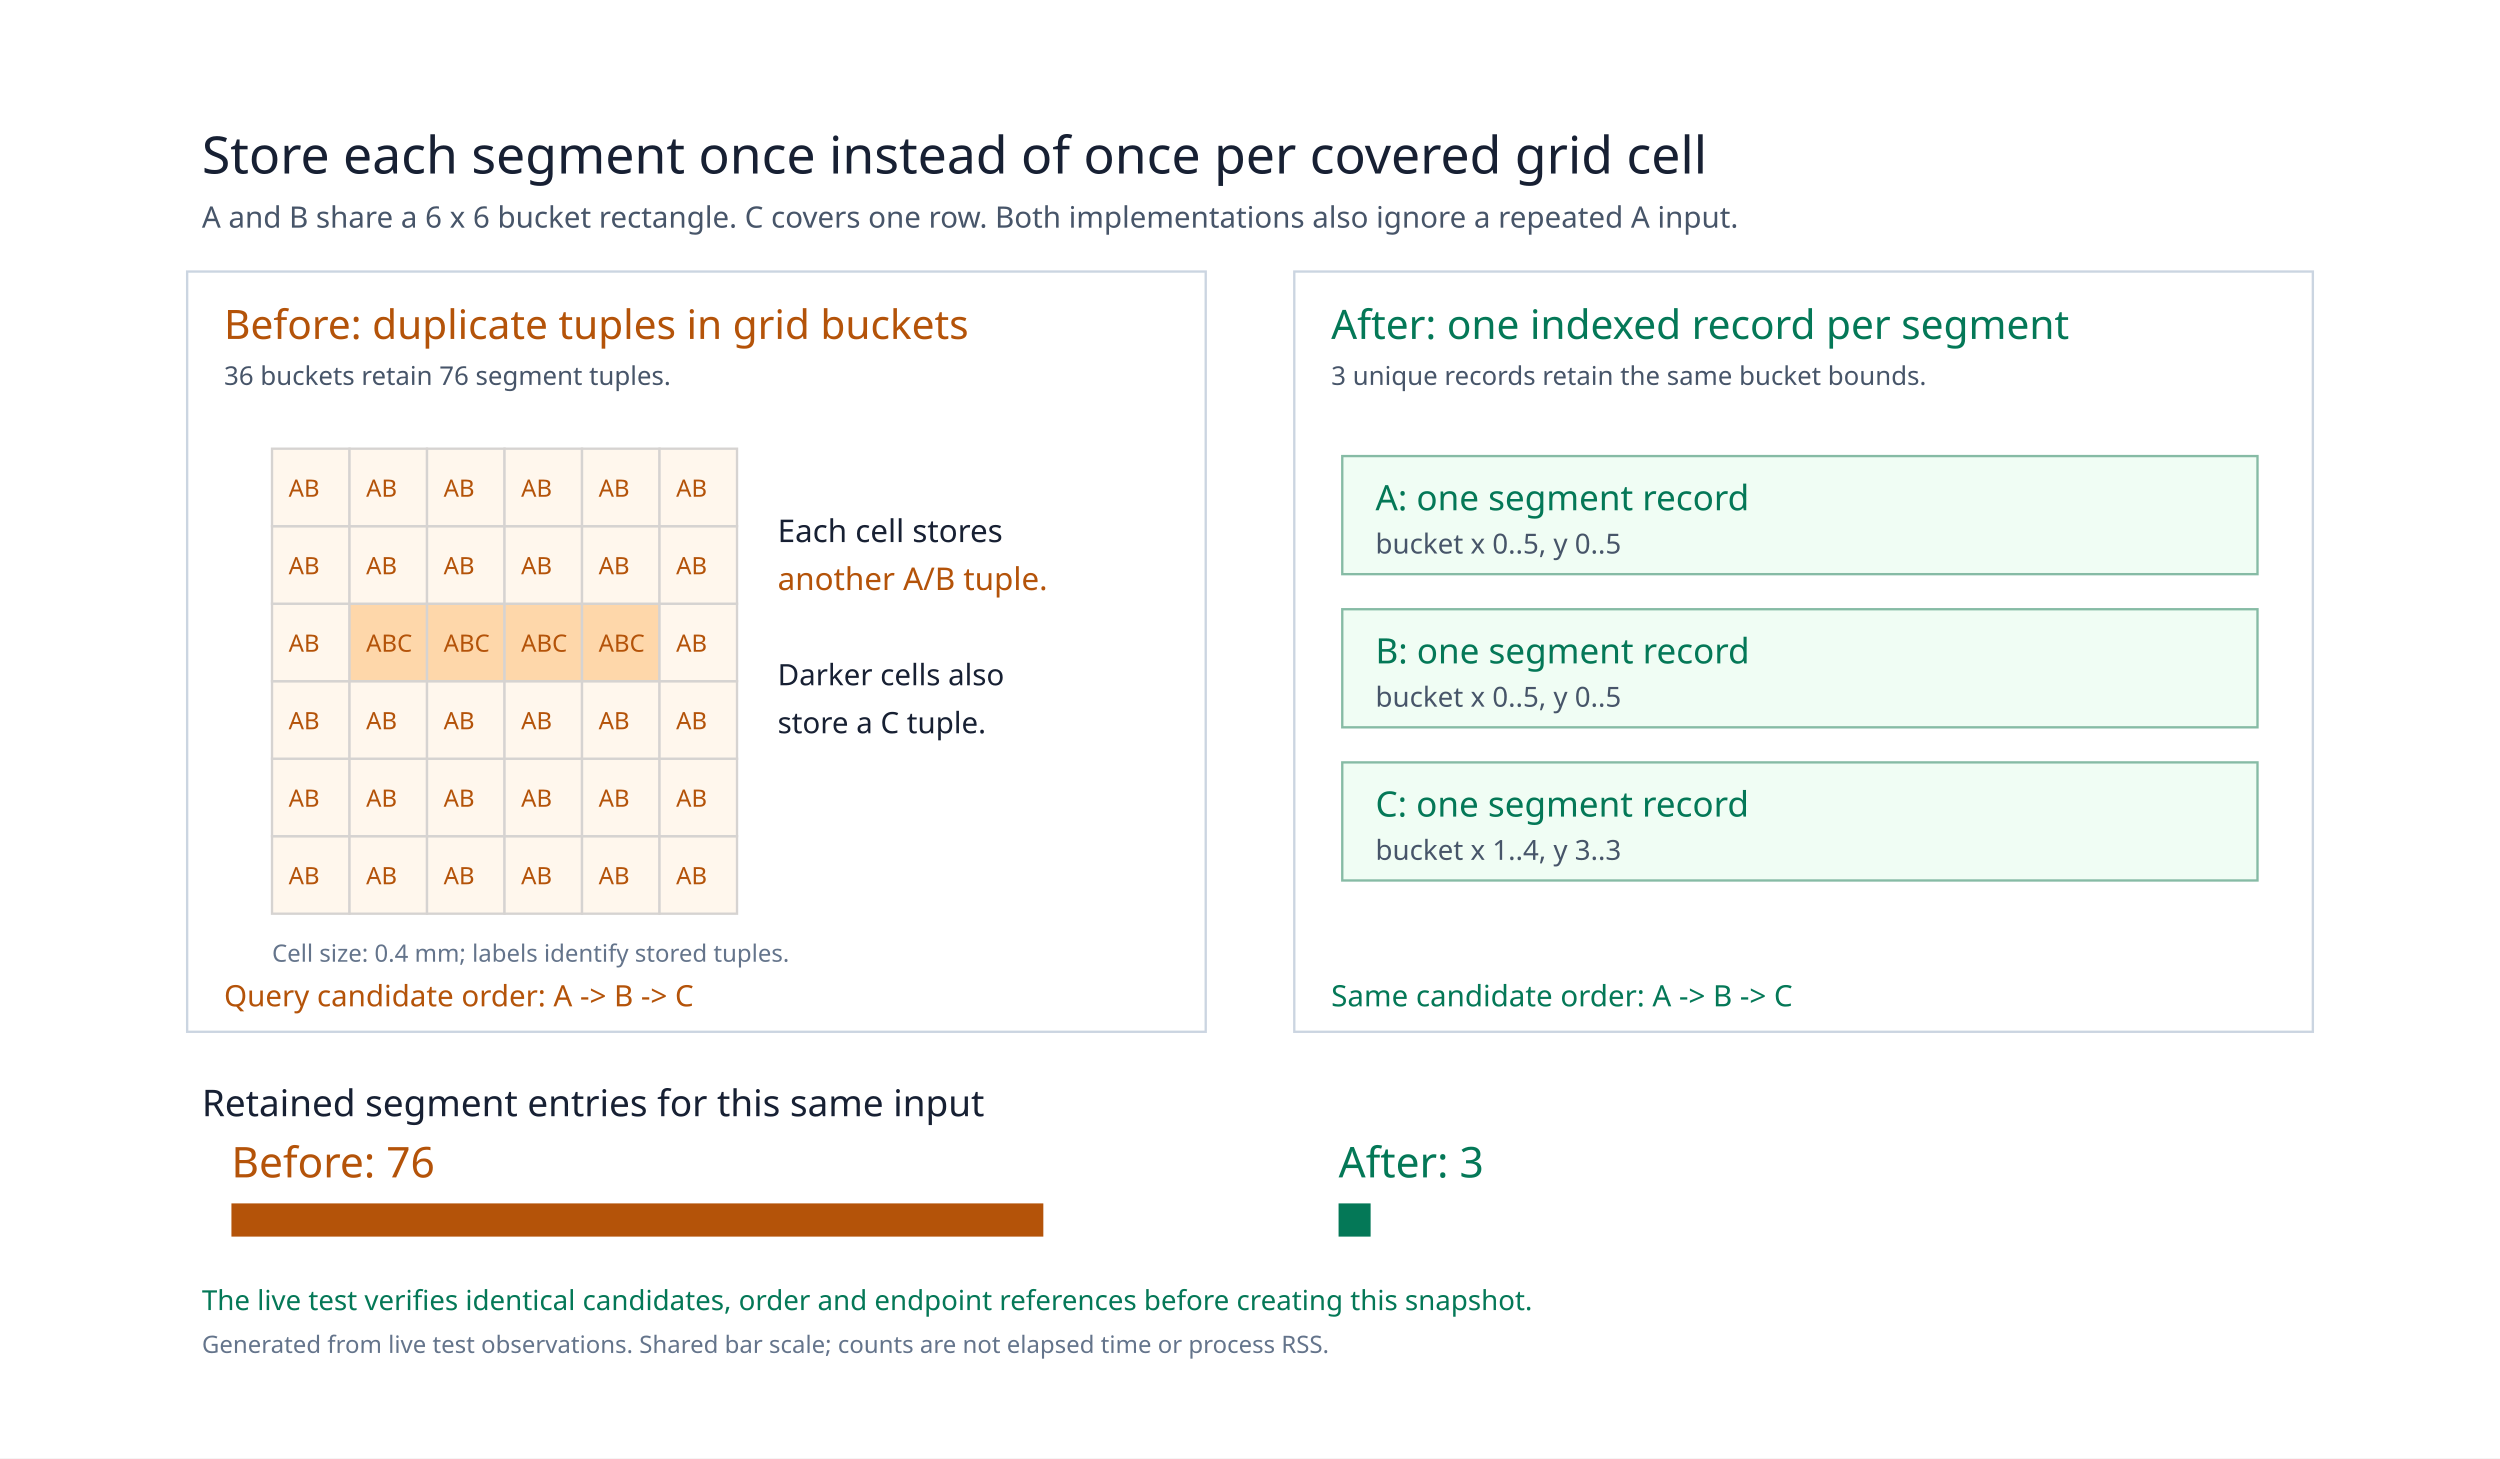
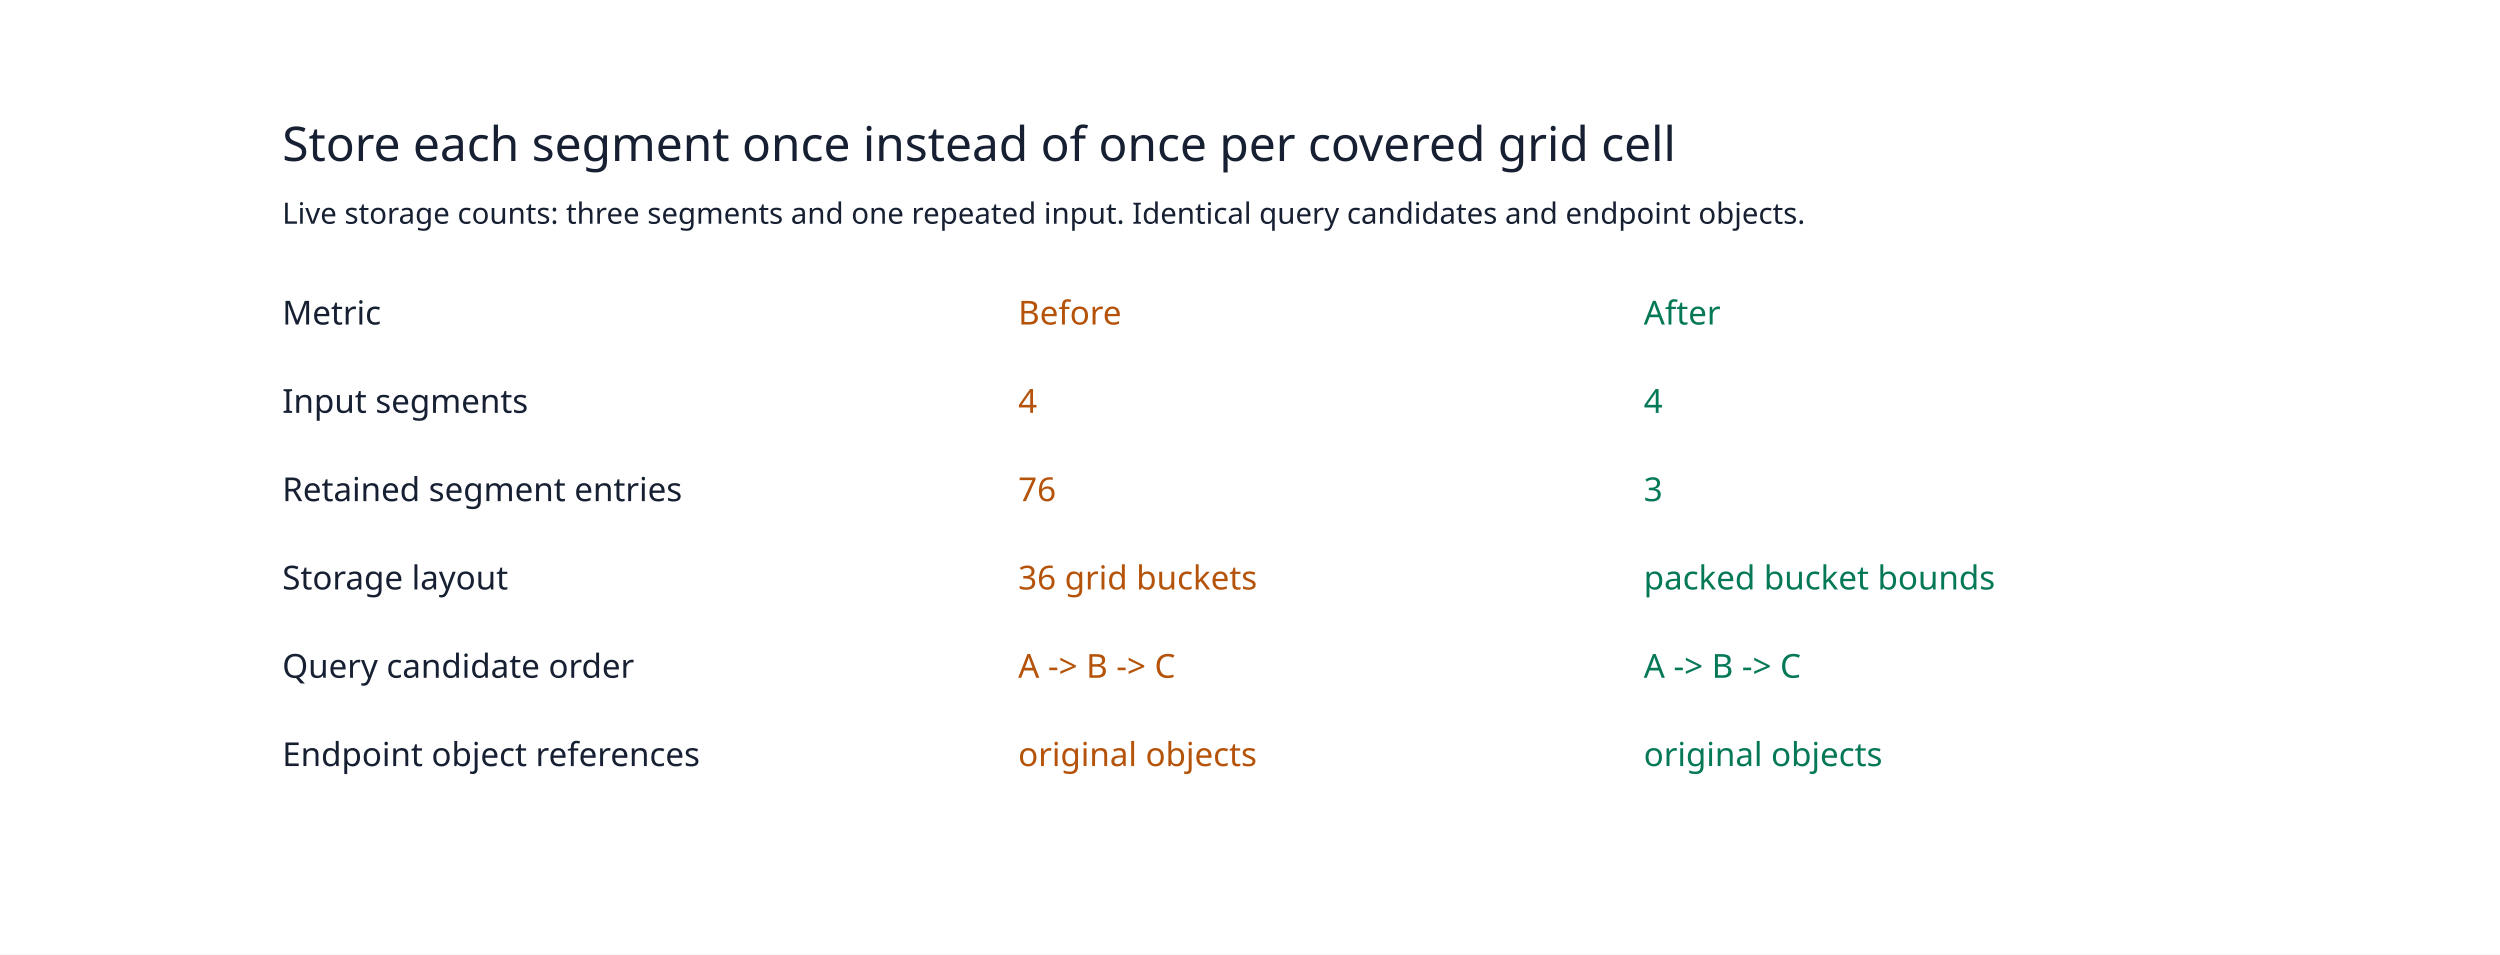
- <svg xmlns="http://www.w3.org/2000/svg" width="1200" height="700" viewBox="0 0 1200 700">
+ <svg xmlns="http://www.w3.org/2000/svg" width="1100" height="420" viewBox="0 0 1100 420">
  <rect width="100%" height="100%" fill="white" />
  <g>
-     <rect data-type="rect" data-label="" data-x="600" data-y="350" x="68.571" y="40" width="1062.857" height="620" fill="transparent" stroke="none" stroke-width="1.129" />
+     <rect data-type="rect" data-label="" data-x="550" data-y="210" x="104.762" y="40" width="890.476" height="340" fill="transparent" stroke="none" stroke-width="1.235" />
  </g>
-   <g>
-     <rect data-type="rect" data-label="" data-x="300" data-y="308" x="89.829" y="130.343" width="488.914" height="364.914" fill="transparent" stroke="#cbd5e1" stroke-width="1.129" />
-   </g>
-   <g>
-     <rect data-type="rect" data-label="" data-x="91" data-y="429" x="130.571" y="401.371" width="37.2" height="37.2" fill="#fff7ed" stroke="#d6d3d1" stroke-width="1.129" />
-   </g>
-   <g>
-     <rect data-type="rect" data-label="" data-x="91" data-y="387" x="130.571" y="364.171" width="37.2" height="37.2" fill="#fff7ed" stroke="#d6d3d1" stroke-width="1.129" />
-   </g>
-   <g>
-     <rect data-type="rect" data-label="" data-x="91" data-y="345" x="130.571" y="326.971" width="37.2" height="37.2" fill="#fff7ed" stroke="#d6d3d1" stroke-width="1.129" />
-   </g>
-   <g>
-     <rect data-type="rect" data-label="" data-x="91" data-y="303" x="130.571" y="289.771" width="37.2" height="37.2" fill="#fff7ed" stroke="#d6d3d1" stroke-width="1.129" />
-   </g>
-   <g>
-     <rect data-type="rect" data-label="" data-x="91" data-y="261" x="130.571" y="252.571" width="37.2" height="37.2" fill="#fff7ed" stroke="#d6d3d1" stroke-width="1.129" />
-   </g>
-   <g>
-     <rect data-type="rect" data-label="" data-x="91" data-y="219" x="130.571" y="215.371" width="37.2" height="37.2" fill="#fff7ed" stroke="#d6d3d1" stroke-width="1.129" />
-   </g>
-   <g>
-     <rect data-type="rect" data-label="" data-x="133" data-y="429" x="167.771" y="401.371" width="37.2" height="37.2" fill="#fff7ed" stroke="#d6d3d1" stroke-width="1.129" />
-   </g>
-   <g>
-     <rect data-type="rect" data-label="" data-x="133" data-y="387" x="167.771" y="364.171" width="37.2" height="37.2" fill="#fff7ed" stroke="#d6d3d1" stroke-width="1.129" />
-   </g>
-   <g>
-     <rect data-type="rect" data-label="" data-x="133" data-y="345" x="167.771" y="326.971" width="37.2" height="37.2" fill="#fff7ed" stroke="#d6d3d1" stroke-width="1.129" />
-   </g>
-   <g>
-     <rect data-type="rect" data-label="" data-x="133" data-y="303" x="167.771" y="289.771" width="37.2" height="37.2" fill="#fed7aa" stroke="#d6d3d1" stroke-width="1.129" />
-   </g>
-   <g>
-     <rect data-type="rect" data-label="" data-x="133" data-y="261" x="167.771" y="252.571" width="37.2" height="37.2" fill="#fff7ed" stroke="#d6d3d1" stroke-width="1.129" />
-   </g>
-   <g>
-     <rect data-type="rect" data-label="" data-x="133" data-y="219" x="167.771" y="215.371" width="37.2" height="37.2" fill="#fff7ed" stroke="#d6d3d1" stroke-width="1.129" />
-   </g>
-   <g>
-     <rect data-type="rect" data-label="" data-x="175" data-y="429" x="204.971" y="401.371" width="37.2" height="37.2" fill="#fff7ed" stroke="#d6d3d1" stroke-width="1.129" />
-   </g>
-   <g>
-     <rect data-type="rect" data-label="" data-x="175" data-y="387" x="204.971" y="364.171" width="37.2" height="37.2" fill="#fff7ed" stroke="#d6d3d1" stroke-width="1.129" />
-   </g>
-   <g>
-     <rect data-type="rect" data-label="" data-x="175" data-y="345" x="204.971" y="326.971" width="37.2" height="37.2" fill="#fff7ed" stroke="#d6d3d1" stroke-width="1.129" />
-   </g>
-   <g>
-     <rect data-type="rect" data-label="" data-x="175" data-y="303" x="204.971" y="289.771" width="37.2" height="37.2" fill="#fed7aa" stroke="#d6d3d1" stroke-width="1.129" />
-   </g>
-   <g>
-     <rect data-type="rect" data-label="" data-x="175" data-y="261" x="204.971" y="252.571" width="37.2" height="37.2" fill="#fff7ed" stroke="#d6d3d1" stroke-width="1.129" />
-   </g>
-   <g>
-     <rect data-type="rect" data-label="" data-x="175" data-y="219" x="204.971" y="215.371" width="37.2" height="37.2" fill="#fff7ed" stroke="#d6d3d1" stroke-width="1.129" />
-   </g>
-   <g>
-     <rect data-type="rect" data-label="" data-x="217" data-y="429" x="242.171" y="401.371" width="37.2" height="37.2" fill="#fff7ed" stroke="#d6d3d1" stroke-width="1.129" />
-   </g>
-   <g>
-     <rect data-type="rect" data-label="" data-x="217" data-y="387" x="242.171" y="364.171" width="37.2" height="37.2" fill="#fff7ed" stroke="#d6d3d1" stroke-width="1.129" />
-   </g>
-   <g>
-     <rect data-type="rect" data-label="" data-x="217" data-y="345" x="242.171" y="326.971" width="37.2" height="37.2" fill="#fff7ed" stroke="#d6d3d1" stroke-width="1.129" />
-   </g>
-   <g>
-     <rect data-type="rect" data-label="" data-x="217" data-y="303" x="242.171" y="289.771" width="37.2" height="37.2" fill="#fed7aa" stroke="#d6d3d1" stroke-width="1.129" />
-   </g>
-   <g>
-     <rect data-type="rect" data-label="" data-x="217" data-y="261" x="242.171" y="252.571" width="37.2" height="37.2" fill="#fff7ed" stroke="#d6d3d1" stroke-width="1.129" />
-   </g>
-   <g>
-     <rect data-type="rect" data-label="" data-x="217" data-y="219" x="242.171" y="215.371" width="37.2" height="37.2" fill="#fff7ed" stroke="#d6d3d1" stroke-width="1.129" />
-   </g>
-   <g>
-     <rect data-type="rect" data-label="" data-x="259" data-y="429" x="279.371" y="401.371" width="37.2" height="37.2" fill="#fff7ed" stroke="#d6d3d1" stroke-width="1.129" />
-   </g>
-   <g>
-     <rect data-type="rect" data-label="" data-x="259" data-y="387" x="279.371" y="364.171" width="37.2" height="37.2" fill="#fff7ed" stroke="#d6d3d1" stroke-width="1.129" />
-   </g>
-   <g>
-     <rect data-type="rect" data-label="" data-x="259" data-y="345" x="279.371" y="326.971" width="37.2" height="37.2" fill="#fff7ed" stroke="#d6d3d1" stroke-width="1.129" />
-   </g>
-   <g>
-     <rect data-type="rect" data-label="" data-x="259" data-y="303" x="279.371" y="289.771" width="37.2" height="37.2" fill="#fed7aa" stroke="#d6d3d1" stroke-width="1.129" />
-   </g>
-   <g>
-     <rect data-type="rect" data-label="" data-x="259" data-y="261" x="279.371" y="252.571" width="37.2" height="37.2" fill="#fff7ed" stroke="#d6d3d1" stroke-width="1.129" />
-   </g>
-   <g>
-     <rect data-type="rect" data-label="" data-x="259" data-y="219" x="279.371" y="215.371" width="37.2" height="37.2" fill="#fff7ed" stroke="#d6d3d1" stroke-width="1.129" />
-   </g>
-   <g>
-     <rect data-type="rect" data-label="" data-x="301" data-y="429" x="316.571" y="401.371" width="37.2" height="37.2" fill="#fff7ed" stroke="#d6d3d1" stroke-width="1.129" />
-   </g>
-   <g>
-     <rect data-type="rect" data-label="" data-x="301" data-y="387" x="316.571" y="364.171" width="37.2" height="37.2" fill="#fff7ed" stroke="#d6d3d1" stroke-width="1.129" />
-   </g>
-   <g>
-     <rect data-type="rect" data-label="" data-x="301" data-y="345" x="316.571" y="326.971" width="37.2" height="37.2" fill="#fff7ed" stroke="#d6d3d1" stroke-width="1.129" />
-   </g>
-   <g>
-     <rect data-type="rect" data-label="" data-x="301" data-y="303" x="316.571" y="289.771" width="37.2" height="37.2" fill="#fff7ed" stroke="#d6d3d1" stroke-width="1.129" />
-   </g>
-   <g>
-     <rect data-type="rect" data-label="" data-x="301" data-y="261" x="316.571" y="252.571" width="37.2" height="37.2" fill="#fff7ed" stroke="#d6d3d1" stroke-width="1.129" />
-   </g>
-   <g>
-     <rect data-type="rect" data-label="" data-x="301" data-y="219" x="316.571" y="215.371" width="37.2" height="37.2" fill="#fff7ed" stroke="#d6d3d1" stroke-width="1.129" />
-   </g>
-   <g>
-     <rect data-type="rect" data-label="" data-x="900" data-y="308" x="621.257" y="130.343" width="488.914" height="364.914" fill="transparent" stroke="#cbd5e1" stroke-width="1.129" />
-   </g>
-   <g>
-     <rect data-type="rect" data-label="" data-x="898" data-y="234" x="644.286" y="218.914" width="439.314" height="56.686" fill="#f0fdf4" stroke="#86bba5" stroke-width="1.129" />
-   </g>
-   <g>
-     <rect data-type="rect" data-label="" data-x="898" data-y="317" x="644.286" y="292.429" width="439.314" height="56.686" fill="#f0fdf4" stroke="#86bba5" stroke-width="1.129" />
-   </g>
-   <g>
-     <rect data-type="rect" data-label="" data-x="898" data-y="400" x="644.286" y="365.943" width="439.314" height="56.686" fill="#f0fdf4" stroke="#86bba5" stroke-width="1.129" />
-   </g>
-   <g>
-     <rect data-type="rect" data-label="" data-x="268" data-y="616" x="111.086" y="577.629" width="389.714" height="15.943" fill="#b45309" stroke="none" stroke-width="1.129" />
-   </g>
-   <g>
-     <rect data-type="rect" data-label="" data-x="656.6842105263158" data-y="616" x="642.514" y="577.629" width="15.383" height="15.943" fill="#047857" stroke="none" stroke-width="1.129" />
-   </g>
-   <text data-type="text" data-label="Store each segment once instead of once per covered grid cell" data-x="32" data-y="38" x="96.914" y="73.657" fill="#172033" font-size="24.8" font-family="sans-serif" text-anchor="start" dominant-baseline="central">Store each segment once instead of once per covered grid cell</text>
-   <text data-type="text" data-label="A and B share a 6 x 6 bucket rectangle. C covers one row. Both implementations also ignore a repeated A input." data-x="32" data-y="72" x="96.914" y="103.771" fill="#475569" font-size="14.171" font-family="sans-serif" text-anchor="start" dominant-baseline="central">A and B share a 6 x 6 bucket rectangle. C covers one row. Both implementations also ignore a repeated A input.</text>
-   <text data-type="text" data-label="Before: duplicate tuples in grid buckets" data-x="44" data-y="130" x="107.543" y="155.143" fill="#b45309" font-size="19.486" font-family="sans-serif" text-anchor="start" dominant-baseline="central">Before: duplicate tuples in grid buckets</text>
-   <text data-type="text" data-label="36 buckets retain 76 segment tuples." data-x="44" data-y="158" x="107.543" y="179.943" fill="#475569" font-size="12.4" font-family="sans-serif" text-anchor="start" dominant-baseline="central">36 buckets retain 76 segment tuples.</text>
-   <text data-type="text" data-label="AB" data-x="79" data-y="429" x="138.543" y="419.971" fill="#b45309" font-size="11.514" font-family="sans-serif" text-anchor="start" dominant-baseline="central">AB</text>
-   <text data-type="text" data-label="AB" data-x="79" data-y="387" x="138.543" y="382.771" fill="#b45309" font-size="11.514" font-family="sans-serif" text-anchor="start" dominant-baseline="central">AB</text>
-   <text data-type="text" data-label="AB" data-x="79" data-y="345" x="138.543" y="345.571" fill="#b45309" font-size="11.514" font-family="sans-serif" text-anchor="start" dominant-baseline="central">AB</text>
-   <text data-type="text" data-label="AB" data-x="79" data-y="303" x="138.543" y="308.371" fill="#b45309" font-size="11.514" font-family="sans-serif" text-anchor="start" dominant-baseline="central">AB</text>
-   <text data-type="text" data-label="AB" data-x="79" data-y="261" x="138.543" y="271.171" fill="#b45309" font-size="11.514" font-family="sans-serif" text-anchor="start" dominant-baseline="central">AB</text>
-   <text data-type="text" data-label="AB" data-x="79" data-y="219" x="138.543" y="233.971" fill="#b45309" font-size="11.514" font-family="sans-serif" text-anchor="start" dominant-baseline="central">AB</text>
-   <text data-type="text" data-label="AB" data-x="121" data-y="429" x="175.743" y="419.971" fill="#b45309" font-size="11.514" font-family="sans-serif" text-anchor="start" dominant-baseline="central">AB</text>
-   <text data-type="text" data-label="AB" data-x="121" data-y="387" x="175.743" y="382.771" fill="#b45309" font-size="11.514" font-family="sans-serif" text-anchor="start" dominant-baseline="central">AB</text>
-   <text data-type="text" data-label="AB" data-x="121" data-y="345" x="175.743" y="345.571" fill="#b45309" font-size="11.514" font-family="sans-serif" text-anchor="start" dominant-baseline="central">AB</text>
-   <text data-type="text" data-label="ABC" data-x="121" data-y="303" x="175.743" y="308.371" fill="#b45309" font-size="11.514" font-family="sans-serif" text-anchor="start" dominant-baseline="central">ABC</text>
-   <text data-type="text" data-label="AB" data-x="121" data-y="261" x="175.743" y="271.171" fill="#b45309" font-size="11.514" font-family="sans-serif" text-anchor="start" dominant-baseline="central">AB</text>
-   <text data-type="text" data-label="AB" data-x="121" data-y="219" x="175.743" y="233.971" fill="#b45309" font-size="11.514" font-family="sans-serif" text-anchor="start" dominant-baseline="central">AB</text>
-   <text data-type="text" data-label="AB" data-x="163" data-y="429" x="212.943" y="419.971" fill="#b45309" font-size="11.514" font-family="sans-serif" text-anchor="start" dominant-baseline="central">AB</text>
-   <text data-type="text" data-label="AB" data-x="163" data-y="387" x="212.943" y="382.771" fill="#b45309" font-size="11.514" font-family="sans-serif" text-anchor="start" dominant-baseline="central">AB</text>
-   <text data-type="text" data-label="AB" data-x="163" data-y="345" x="212.943" y="345.571" fill="#b45309" font-size="11.514" font-family="sans-serif" text-anchor="start" dominant-baseline="central">AB</text>
-   <text data-type="text" data-label="ABC" data-x="163" data-y="303" x="212.943" y="308.371" fill="#b45309" font-size="11.514" font-family="sans-serif" text-anchor="start" dominant-baseline="central">ABC</text>
-   <text data-type="text" data-label="AB" data-x="163" data-y="261" x="212.943" y="271.171" fill="#b45309" font-size="11.514" font-family="sans-serif" text-anchor="start" dominant-baseline="central">AB</text>
-   <text data-type="text" data-label="AB" data-x="163" data-y="219" x="212.943" y="233.971" fill="#b45309" font-size="11.514" font-family="sans-serif" text-anchor="start" dominant-baseline="central">AB</text>
-   <text data-type="text" data-label="AB" data-x="205" data-y="429" x="250.143" y="419.971" fill="#b45309" font-size="11.514" font-family="sans-serif" text-anchor="start" dominant-baseline="central">AB</text>
-   <text data-type="text" data-label="AB" data-x="205" data-y="387" x="250.143" y="382.771" fill="#b45309" font-size="11.514" font-family="sans-serif" text-anchor="start" dominant-baseline="central">AB</text>
-   <text data-type="text" data-label="AB" data-x="205" data-y="345" x="250.143" y="345.571" fill="#b45309" font-size="11.514" font-family="sans-serif" text-anchor="start" dominant-baseline="central">AB</text>
-   <text data-type="text" data-label="ABC" data-x="205" data-y="303" x="250.143" y="308.371" fill="#b45309" font-size="11.514" font-family="sans-serif" text-anchor="start" dominant-baseline="central">ABC</text>
-   <text data-type="text" data-label="AB" data-x="205" data-y="261" x="250.143" y="271.171" fill="#b45309" font-size="11.514" font-family="sans-serif" text-anchor="start" dominant-baseline="central">AB</text>
-   <text data-type="text" data-label="AB" data-x="205" data-y="219" x="250.143" y="233.971" fill="#b45309" font-size="11.514" font-family="sans-serif" text-anchor="start" dominant-baseline="central">AB</text>
-   <text data-type="text" data-label="AB" data-x="247" data-y="429" x="287.343" y="419.971" fill="#b45309" font-size="11.514" font-family="sans-serif" text-anchor="start" dominant-baseline="central">AB</text>
-   <text data-type="text" data-label="AB" data-x="247" data-y="387" x="287.343" y="382.771" fill="#b45309" font-size="11.514" font-family="sans-serif" text-anchor="start" dominant-baseline="central">AB</text>
-   <text data-type="text" data-label="AB" data-x="247" data-y="345" x="287.343" y="345.571" fill="#b45309" font-size="11.514" font-family="sans-serif" text-anchor="start" dominant-baseline="central">AB</text>
-   <text data-type="text" data-label="ABC" data-x="247" data-y="303" x="287.343" y="308.371" fill="#b45309" font-size="11.514" font-family="sans-serif" text-anchor="start" dominant-baseline="central">ABC</text>
-   <text data-type="text" data-label="AB" data-x="247" data-y="261" x="287.343" y="271.171" fill="#b45309" font-size="11.514" font-family="sans-serif" text-anchor="start" dominant-baseline="central">AB</text>
-   <text data-type="text" data-label="AB" data-x="247" data-y="219" x="287.343" y="233.971" fill="#b45309" font-size="11.514" font-family="sans-serif" text-anchor="start" dominant-baseline="central">AB</text>
-   <text data-type="text" data-label="AB" data-x="289" data-y="429" x="324.543" y="419.971" fill="#b45309" font-size="11.514" font-family="sans-serif" text-anchor="start" dominant-baseline="central">AB</text>
-   <text data-type="text" data-label="AB" data-x="289" data-y="387" x="324.543" y="382.771" fill="#b45309" font-size="11.514" font-family="sans-serif" text-anchor="start" dominant-baseline="central">AB</text>
-   <text data-type="text" data-label="AB" data-x="289" data-y="345" x="324.543" y="345.571" fill="#b45309" font-size="11.514" font-family="sans-serif" text-anchor="start" dominant-baseline="central">AB</text>
-   <text data-type="text" data-label="AB" data-x="289" data-y="303" x="324.543" y="308.371" fill="#b45309" font-size="11.514" font-family="sans-serif" text-anchor="start" dominant-baseline="central">AB</text>
-   <text data-type="text" data-label="AB" data-x="289" data-y="261" x="324.543" y="271.171" fill="#b45309" font-size="11.514" font-family="sans-serif" text-anchor="start" dominant-baseline="central">AB</text>
-   <text data-type="text" data-label="AB" data-x="289" data-y="219" x="324.543" y="233.971" fill="#b45309" font-size="11.514" font-family="sans-serif" text-anchor="start" dominant-baseline="central">AB</text>
-   <text data-type="text" data-label="Each cell stores" data-x="344" data-y="242" x="373.257" y="254.343" fill="#172033" font-size="15.057" font-family="sans-serif" text-anchor="start" dominant-baseline="central">Each cell stores</text>
-   <text data-type="text" data-label="another A/B tuple." data-x="344" data-y="268" x="373.257" y="277.371" fill="#b45309" font-size="15.057" font-family="sans-serif" text-anchor="start" dominant-baseline="central">another A/B tuple.</text>
-   <text data-type="text" data-label="Darker cells also" data-x="344" data-y="320" x="373.257" y="323.429" fill="#172033" font-size="14.171" font-family="sans-serif" text-anchor="start" dominant-baseline="central">Darker cells also</text>
-   <text data-type="text" data-label="store a C tuple." data-x="344" data-y="346" x="373.257" y="346.457" fill="#172033" font-size="14.171" font-family="sans-serif" text-anchor="start" dominant-baseline="central">store a C tuple.</text>
-   <text data-type="text" data-label="Cell size: 0.4 mm; labels identify stored tuples." data-x="70" data-y="471" x="130.571" y="457.171" fill="#64748b" font-size="11.514" font-family="sans-serif" text-anchor="start" dominant-baseline="central">Cell size: 0.4 mm; labels identify stored tuples.</text>
-   <text data-type="text" data-label="After: one indexed record per segment" data-x="644" data-y="130" x="638.971" y="155.143" fill="#047857" font-size="19.486" font-family="sans-serif" text-anchor="start" dominant-baseline="central">After: one indexed record per segment</text>
-   <text data-type="text" data-label="3 unique records retain the same bucket bounds." data-x="644" data-y="158" x="638.971" y="179.943" fill="#475569" font-size="12.4" font-family="sans-serif" text-anchor="start" dominant-baseline="central">3 unique records retain the same bucket bounds.</text>
-   <text data-type="text" data-label="A: one segment record" data-x="668" data-y="224" x="660.229" y="238.4" fill="#047857" font-size="16.829" font-family="sans-serif" text-anchor="start" dominant-baseline="central">A: one segment record</text>
-   <text data-type="text" data-label="bucket x 0..5, y 0..5" data-x="668" data-y="249" x="660.229" y="260.543" fill="#475569" font-size="13.286" font-family="sans-serif" text-anchor="start" dominant-baseline="central">bucket x 0..5, y 0..5</text>
-   <text data-type="text" data-label="B: one segment record" data-x="668" data-y="307" x="660.229" y="311.914" fill="#047857" font-size="16.829" font-family="sans-serif" text-anchor="start" dominant-baseline="central">B: one segment record</text>
-   <text data-type="text" data-label="bucket x 0..5, y 0..5" data-x="668" data-y="332" x="660.229" y="334.057" fill="#475569" font-size="13.286" font-family="sans-serif" text-anchor="start" dominant-baseline="central">bucket x 0..5, y 0..5</text>
-   <text data-type="text" data-label="C: one segment record" data-x="668" data-y="390" x="660.229" y="385.429" fill="#047857" font-size="16.829" font-family="sans-serif" text-anchor="start" dominant-baseline="central">C: one segment record</text>
-   <text data-type="text" data-label="bucket x 1..4, y 3..3" data-x="668" data-y="415" x="660.229" y="407.571" fill="#475569" font-size="13.286" font-family="sans-serif" text-anchor="start" dominant-baseline="central">bucket x 1..4, y 3..3</text>
-   <text data-type="text" data-label="Query candidate order: A -&gt; B -&gt; C" data-x="44" data-y="494" x="107.543" y="477.543" fill="#b45309" font-size="14.171" font-family="sans-serif" text-anchor="start" dominant-baseline="central">Query candidate order: A -&gt; B -&gt; C</text>
-   <text data-type="text" data-label="Same candidate order: A -&gt; B -&gt; C" data-x="644" data-y="494" x="638.971" y="477.543" fill="#047857" font-size="14.171" font-family="sans-serif" text-anchor="start" dominant-baseline="central">Same candidate order: A -&gt; B -&gt; C</text>
-   <text data-type="text" data-label="Retained segment entries for this same input" data-x="32" data-y="552" x="96.914" y="528.914" fill="#172033" font-size="17.714" font-family="sans-serif" text-anchor="start" dominant-baseline="central">Retained segment entries for this same input</text>
-   <text data-type="text" data-label="Before: 76" data-x="48" data-y="584" x="111.086" y="557.257" fill="#b45309" font-size="20.371" font-family="sans-serif" text-anchor="start" dominant-baseline="central">Before: 76</text>
-   <text data-type="text" data-label="After: 3" data-x="648" data-y="584" x="642.514" y="557.257" fill="#047857" font-size="20.371" font-family="sans-serif" text-anchor="start" dominant-baseline="central">After: 3</text>
-   <text data-type="text" data-label="The live test verifies identical candidates, order and endpoint references before creating this snapshot." data-x="32" data-y="659" x="96.914" y="623.686" fill="#047857" font-size="13.286" font-family="sans-serif" text-anchor="start" dominant-baseline="central">The live test verifies identical candidates, order and endpoint references before creating this snapshot.</text>
-   <text data-type="text" data-label="Generated from live test observations. Shared bar scale; counts are not elapsed time or process RSS." data-x="32" data-y="683" x="96.914" y="644.943" fill="#64748b" font-size="11.514" font-family="sans-serif" text-anchor="start" dominant-baseline="central">Generated from live test observations. Shared bar scale; counts are not elapsed time or process RSS.</text>
+   <text data-type="text" data-label="Store each segment once instead of once per covered grid cell" data-x="24" data-y="28" x="124.19" y="62.667" fill="#172033" font-size="21.048" font-family="sans-serif" text-anchor="start" dominant-baseline="central">Store each segment once instead of once per covered grid cell</text>
+   <text data-type="text" data-label="Live storage counts: three segments and one repeated input. Identical query candidates and endpoint objects." data-x="24" data-y="66" x="124.19" y="93.429" fill="#172033" font-size="12.952" font-family="sans-serif" text-anchor="start" dominant-baseline="central">Live storage counts: three segments and one repeated input. Identical query candidates and endpoint objects.</text>
+   <text data-type="text" data-label="Metric" data-x="24" data-y="120" x="124.19" y="137.143" fill="#172033" font-size="14.571" font-family="sans-serif" text-anchor="start" dominant-baseline="central">Metric</text>
+   <text data-type="text" data-label="Before" data-x="424" data-y="120" x="448" y="137.143" fill="#b45309" font-size="14.571" font-family="sans-serif" text-anchor="start" dominant-baseline="central">Before</text>
+   <text data-type="text" data-label="After" data-x="764" data-y="120" x="723.238" y="137.143" fill="#047857" font-size="14.571" font-family="sans-serif" text-anchor="start" dominant-baseline="central">After</text>
+   <text data-type="text" data-label="Input segments" data-x="24" data-y="168" x="124.19" y="176" fill="#172033" font-size="14.571" font-family="sans-serif" text-anchor="start" dominant-baseline="central">Input segments</text>
+   <text data-type="text" data-label="4" data-x="424" data-y="168" x="448" y="176" fill="#b45309" font-size="14.571" font-family="sans-serif" text-anchor="start" dominant-baseline="central">4</text>
+   <text data-type="text" data-label="4" data-x="764" data-y="168" x="723.238" y="176" fill="#047857" font-size="14.571" font-family="sans-serif" text-anchor="start" dominant-baseline="central">4</text>
+   <text data-type="text" data-label="Retained segment entries" data-x="24" data-y="216" x="124.19" y="214.857" fill="#172033" font-size="14.571" font-family="sans-serif" text-anchor="start" dominant-baseline="central">Retained segment entries</text>
+   <text data-type="text" data-label="76" data-x="424" data-y="216" x="448" y="214.857" fill="#b45309" font-size="14.571" font-family="sans-serif" text-anchor="start" dominant-baseline="central">76</text>
+   <text data-type="text" data-label="3" data-x="764" data-y="216" x="723.238" y="214.857" fill="#047857" font-size="14.571" font-family="sans-serif" text-anchor="start" dominant-baseline="central">3</text>
+   <text data-type="text" data-label="Storage layout" data-x="24" data-y="264" x="124.19" y="253.714" fill="#172033" font-size="14.571" font-family="sans-serif" text-anchor="start" dominant-baseline="central">Storage layout</text>
+   <text data-type="text" data-label="36 grid buckets" data-x="424" data-y="264" x="448" y="253.714" fill="#b45309" font-size="14.571" font-family="sans-serif" text-anchor="start" dominant-baseline="central">36 grid buckets</text>
+   <text data-type="text" data-label="packed bucket bounds" data-x="764" data-y="264" x="723.238" y="253.714" fill="#047857" font-size="14.571" font-family="sans-serif" text-anchor="start" dominant-baseline="central">packed bucket bounds</text>
+   <text data-type="text" data-label="Query candidate order" data-x="24" data-y="312" x="124.19" y="292.571" fill="#172033" font-size="14.571" font-family="sans-serif" text-anchor="start" dominant-baseline="central">Query candidate order</text>
+   <text data-type="text" data-label="A -&gt; B -&gt; C" data-x="424" data-y="312" x="448" y="292.571" fill="#b45309" font-size="14.571" font-family="sans-serif" text-anchor="start" dominant-baseline="central">A -&gt; B -&gt; C</text>
+   <text data-type="text" data-label="A -&gt; B -&gt; C" data-x="764" data-y="312" x="723.238" y="292.571" fill="#047857" font-size="14.571" font-family="sans-serif" text-anchor="start" dominant-baseline="central">A -&gt; B -&gt; C</text>
+   <text data-type="text" data-label="Endpoint object references" data-x="24" data-y="360" x="124.19" y="331.429" fill="#172033" font-size="14.571" font-family="sans-serif" text-anchor="start" dominant-baseline="central">Endpoint object references</text>
+   <text data-type="text" data-label="original objects" data-x="424" data-y="360" x="448" y="331.429" fill="#b45309" font-size="14.571" font-family="sans-serif" text-anchor="start" dominant-baseline="central">original objects</text>
+   <text data-type="text" data-label="original objects" data-x="764" data-y="360" x="723.238" y="331.429" fill="#047857" font-size="14.571" font-family="sans-serif" text-anchor="start" dominant-baseline="central">original objects</text>
  <g id="crosshair" style="display: none">
-     <line id="crosshair-h" y1="0" y2="700" stroke="#666" stroke-width="0.5" />
-     <line id="crosshair-v" x1="0" x2="1200" stroke="#666" stroke-width="0.5" />
+     <line id="crosshair-h" y1="0" y2="420" stroke="#666" stroke-width="0.5" />
+     <line id="crosshair-v" x1="0" x2="1100" stroke="#666" stroke-width="0.5" />
    <text id="coordinates" font-family="monospace" font-size="12" fill="#666" />
  </g>
</svg>
